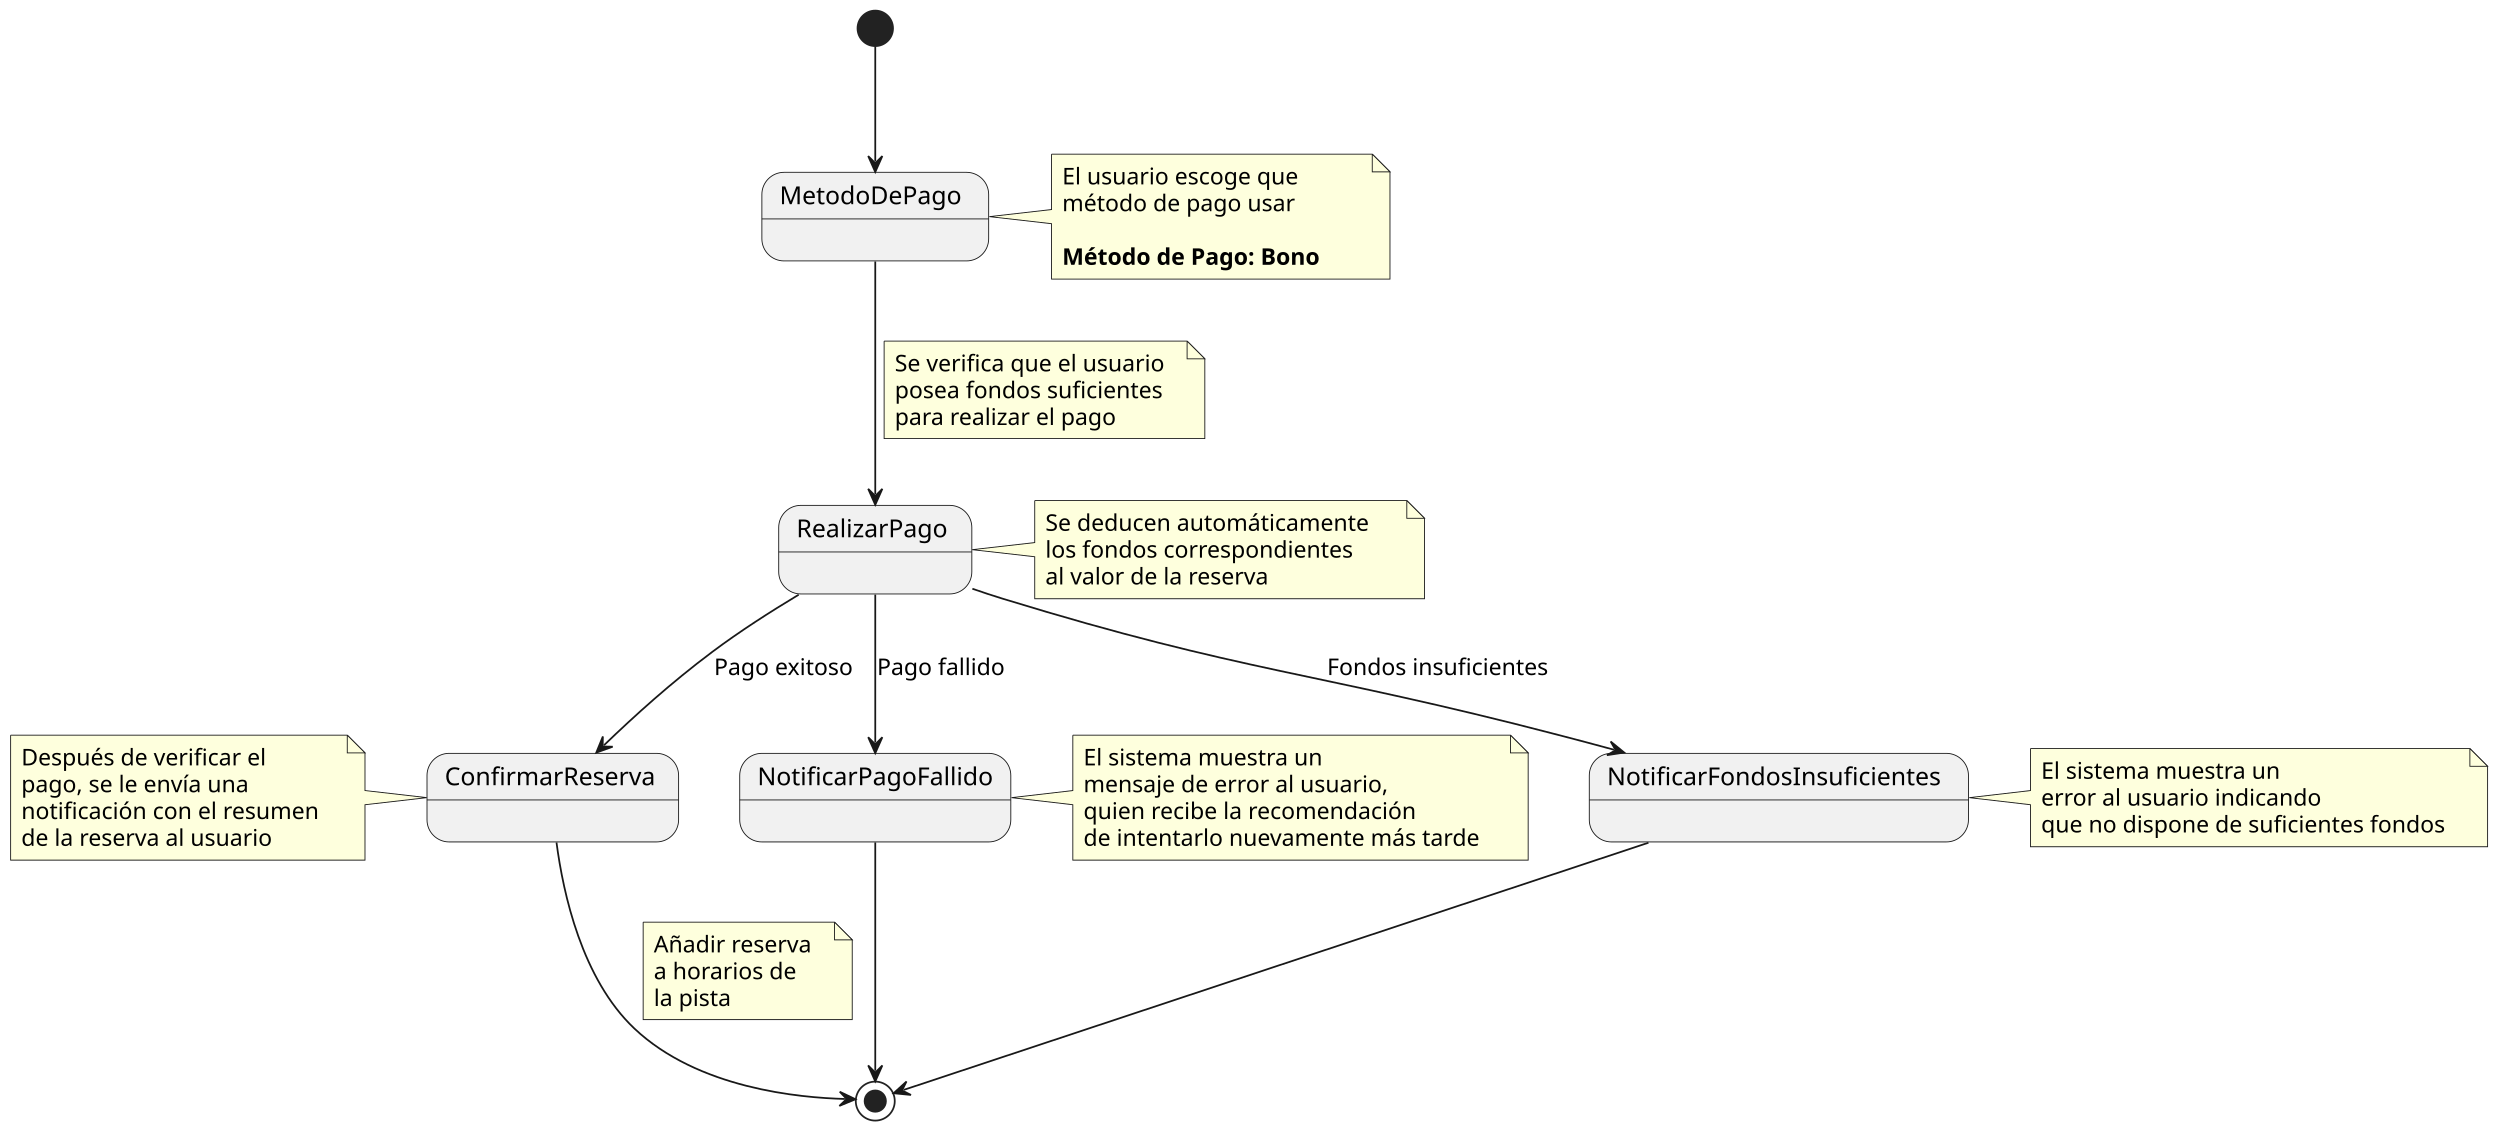
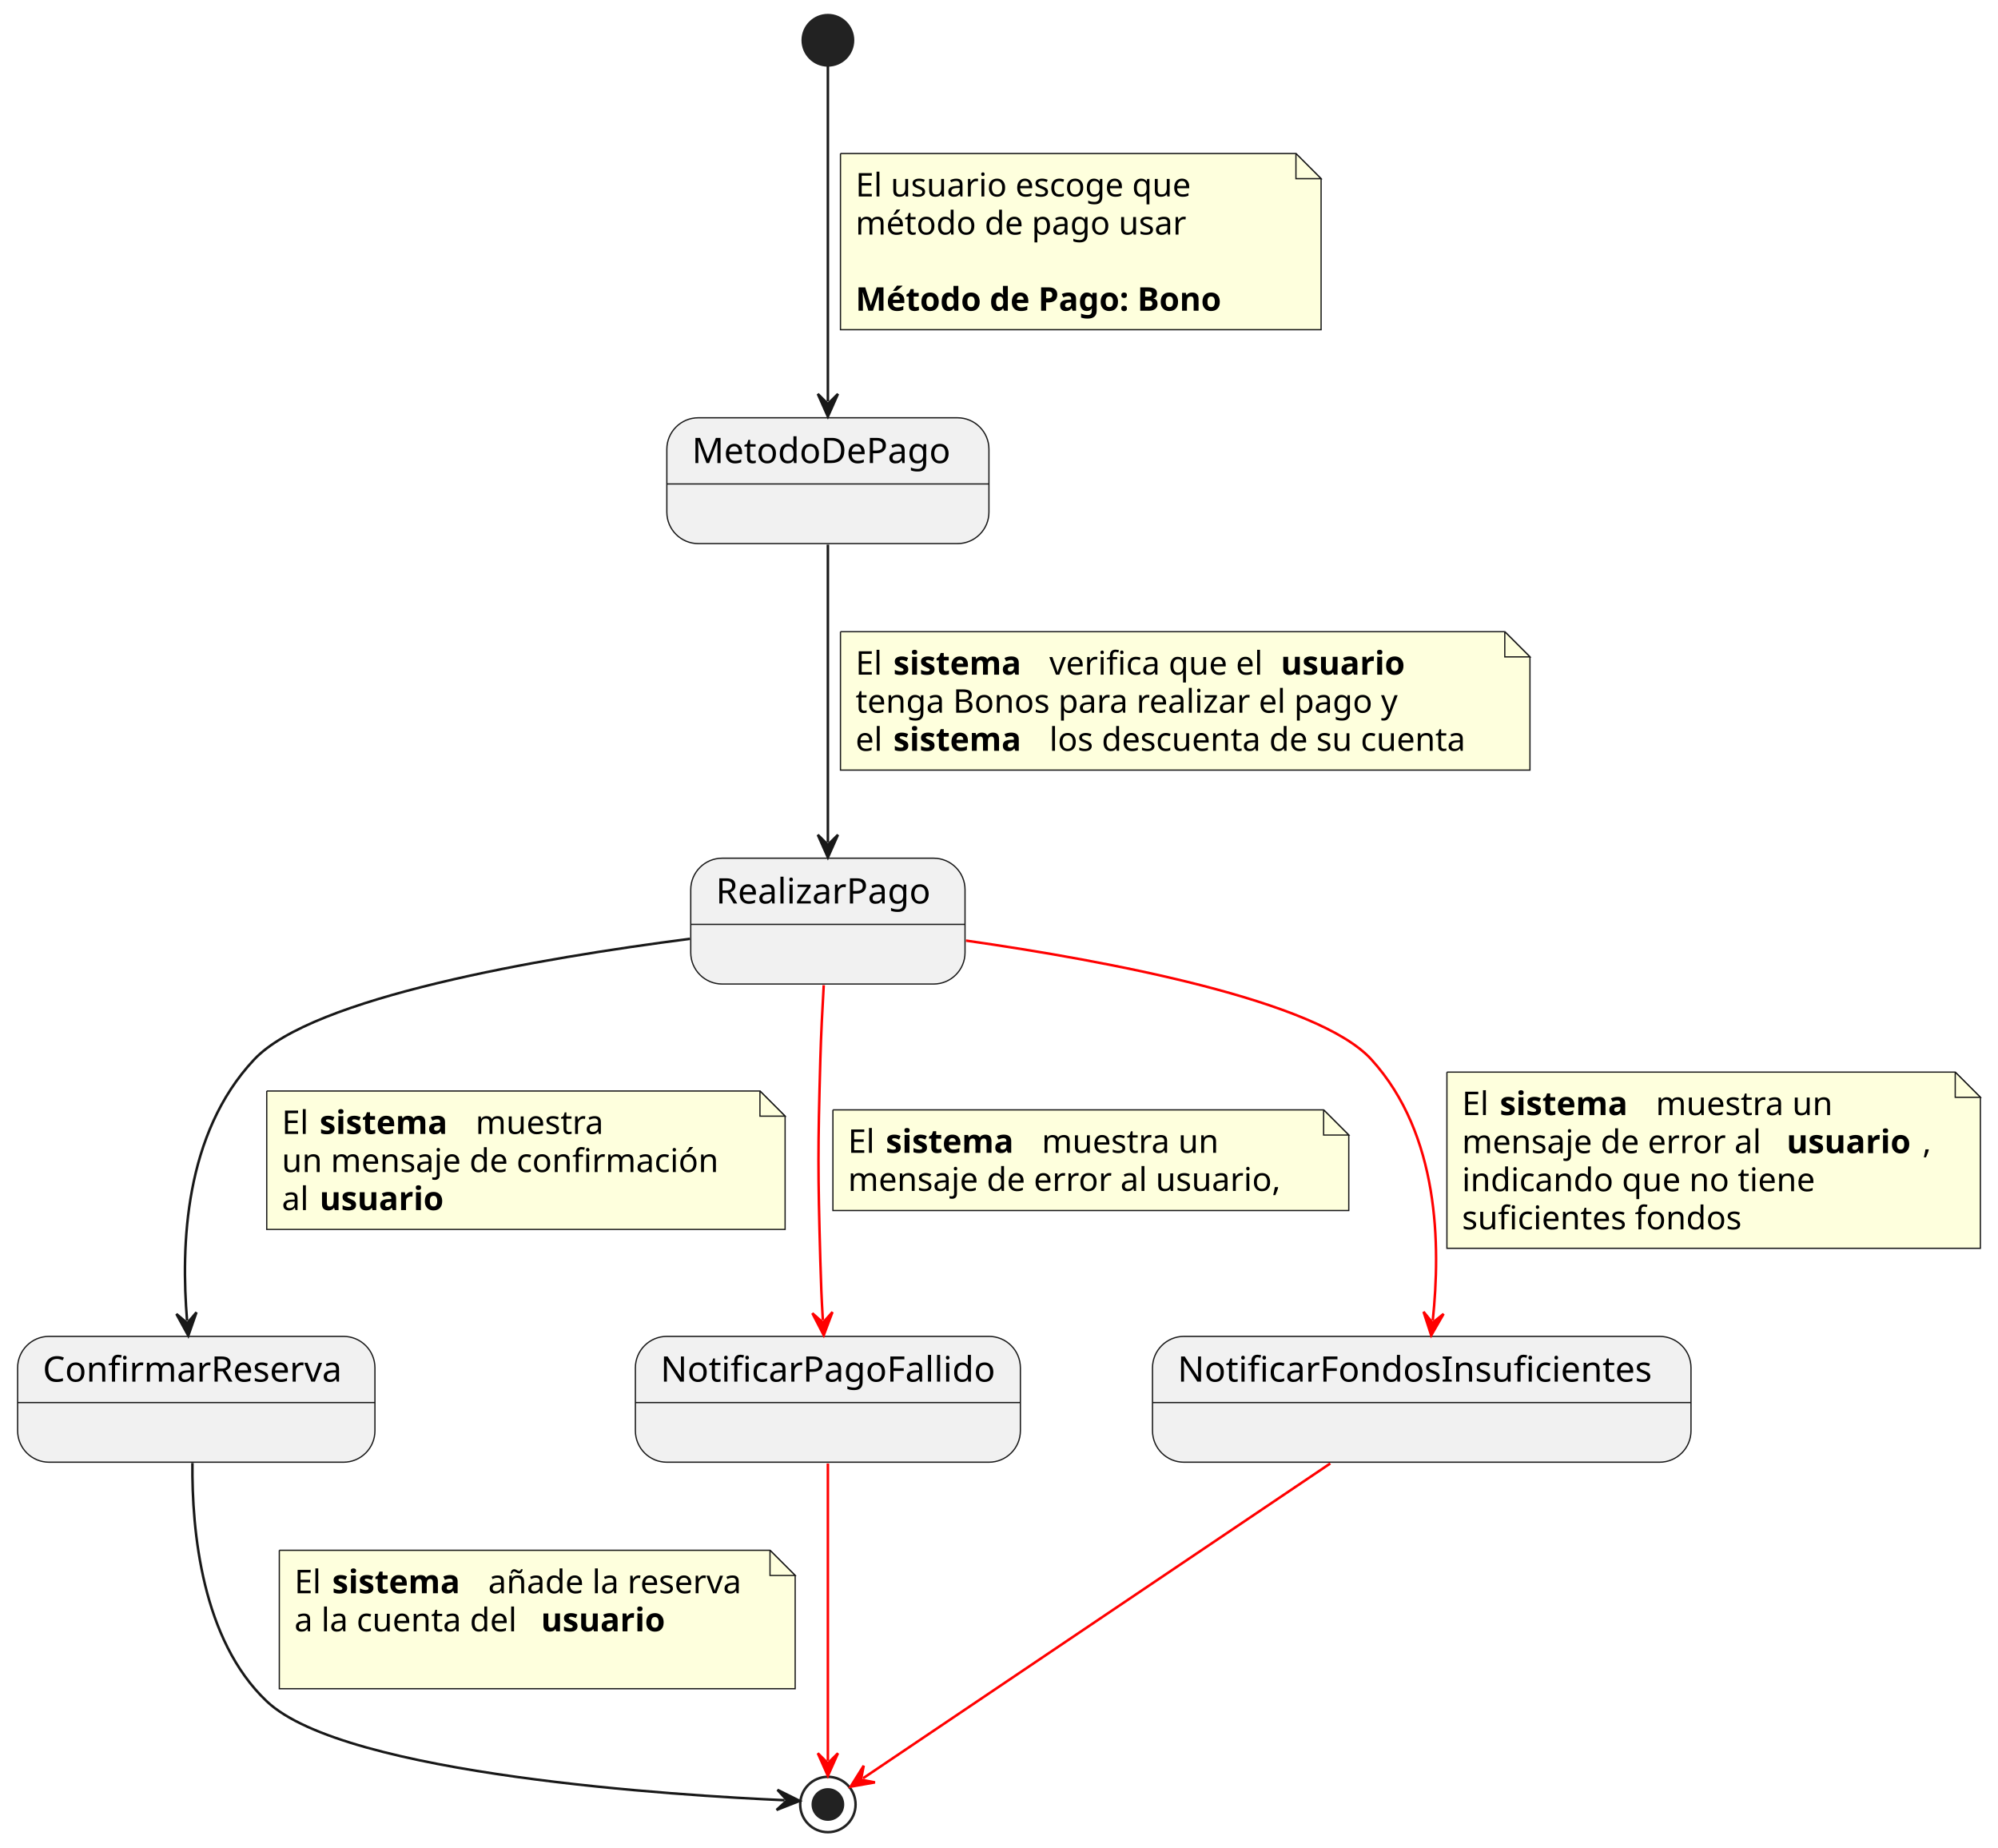
- <svg xmlns="http://www.w3.org/2000/svg" contentStyleType="text/css" height="638px" preserveAspectRatio="none" style="width:1411px;height:638px;background:#FFFFFF;" version="1.1" viewBox="0 0 1411 638" width="1411px" zoomAndPan="magnify">
+ <svg xmlns="http://www.w3.org/2000/svg" contentStyleType="text/css" height="734px" preserveAspectRatio="none" style="width:794px;height:734px;background:#FFFFFF;" version="1.1" viewBox="0 0 794 734" width="794px" zoomAndPan="magnify">
  <defs />
  <g>
-     <ellipse cx="494" cy="16" fill="#222222" rx="10" ry="10" style="stroke:#222222;stroke-width:1.0;" />
+     <ellipse cx="329" cy="16" fill="#222222" rx="10" ry="10" style="stroke:#222222;stroke-width:1.0;" />
    <g id="MetodoDePago">
-       <rect fill="#F1F1F1" height="50" rx="12.5" ry="12.5" style="stroke:#181818;stroke-width:0.5;" width="128" x="430" y="97.26" />
-       <line style="stroke:#181818;stroke-width:0.5;" x1="430" x2="558" y1="123.557" y2="123.557" />
-       <text fill="#000000" font-family="sans-serif" font-size="14" lengthAdjust="spacing" textLength="108" x="440" y="115.255">MetodoDePago</text>
-     </g>
-     <g id="elem_GMN5">
-       <path d="M593.5,87 L593.5,118.26 L558.37,122.26 L593.5,126.26 L593.5,157.531 A0,0 0 0 0 593.5,157.531 L784.5,157.531 A0,0 0 0 0 784.5,157.531 L784.5,97 L774.5,87 L593.5,87 A0,0 0 0 0 593.5,87 " fill="#FEFFDD" style="stroke:#181818;stroke-width:0.5;" />
-       <path d="M774.5,87 L774.5,97 L784.5,97 L774.5,87 " fill="#FEFFDD" style="stroke:#181818;stroke-width:0.5;" />
-       <text fill="#000000" font-family="sans-serif" font-size="13" lengthAdjust="spacing" textLength="140" x="599.5" y="104.067">El usuario escoge que</text>
-       <text fill="#000000" font-family="sans-serif" font-size="13" lengthAdjust="spacing" textLength="138" x="599.5" y="119.2">método de pago usar</text>
-       <text fill="#000000" font-family="sans-serif" font-size="13" lengthAdjust="spacing" textLength="4" x="599.5" y="134.333"> </text>
-       <text fill="#000000" font-family="sans-serif" font-size="13" font-weight="bold" lengthAdjust="spacing" textLength="170" x="599.5" y="149.465">Método de Pago: Bono</text>
+       <rect fill="#F1F1F1" height="50" rx="12.5" ry="12.5" style="stroke:#181818;stroke-width:0.5;" width="128" x="265" y="166" />
+       <line style="stroke:#181818;stroke-width:0.5;" x1="265" x2="393" y1="192.297" y2="192.297" />
+       <text fill="#000000" font-family="sans-serif" font-size="14" lengthAdjust="spacing" textLength="108" x="275" y="183.995">MetodoDePago</text>
    </g>
    <g id="RealizarPago">
-       <rect fill="#F1F1F1" height="50" rx="12.5" ry="12.5" style="stroke:#181818;stroke-width:0.5;" width="109" x="439.5" y="285.23" />
-       <line style="stroke:#181818;stroke-width:0.5;" x1="439.5" x2="548.5" y1="311.527" y2="311.527" />
-       <text fill="#000000" font-family="sans-serif" font-size="14" lengthAdjust="spacing" textLength="89" x="449.5" y="303.225">RealizarPago</text>
-     </g>
-     <g id="elem_GMN10">
-       <path d="M584,282.53 L584,306.23 L548.69,310.23 L584,314.23 L584,337.928 A0,0 0 0 0 584,337.928 L804,337.928 A0,0 0 0 0 804,337.928 L804,292.53 L794,282.53 L584,282.53 A0,0 0 0 0 584,282.53 " fill="#FEFFDD" style="stroke:#181818;stroke-width:0.5;" />
-       <path d="M794,282.53 L794,292.53 L804,292.53 L794,282.53 " fill="#FEFFDD" style="stroke:#181818;stroke-width:0.5;" />
-       <text fill="#000000" font-family="sans-serif" font-size="13" lengthAdjust="spacing" textLength="195" x="590" y="299.597">Se deducen automáticamente</text>
-       <text fill="#000000" font-family="sans-serif" font-size="13" lengthAdjust="spacing" textLength="180" x="590" y="314.73">los fondos correspondientes</text>
-       <text fill="#000000" font-family="sans-serif" font-size="13" lengthAdjust="spacing" textLength="133" x="590" y="329.863">al valor de la reserva</text>
+       <rect fill="#F1F1F1" height="50" rx="12.5" ry="12.5" style="stroke:#181818;stroke-width:0.5;" width="109" x="274.5" y="341" />
+       <line style="stroke:#181818;stroke-width:0.5;" x1="274.5" x2="383.5" y1="367.297" y2="367.297" />
+       <text fill="#000000" font-family="sans-serif" font-size="14" lengthAdjust="spacing" textLength="89" x="284.5" y="358.995">RealizarPago</text>
    </g>
    <g id="ConfirmarReserva">
-       <rect fill="#F1F1F1" height="50" rx="12.5" ry="12.5" style="stroke:#181818;stroke-width:0.5;" width="142" x="241" y="425.19" />
-       <line style="stroke:#181818;stroke-width:0.5;" x1="241" x2="383" y1="451.487" y2="451.487" />
-       <text fill="#000000" font-family="sans-serif" font-size="14" lengthAdjust="spacing" textLength="122" x="251" y="443.185">ConfirmarReserva</text>
-     </g>
-     <g id="elem_GMN15">
-       <path d="M6,414.93 L6,485.461 A0,0 0 0 0 6,485.461 L206,485.461 A0,0 0 0 0 206,485.461 L206,454.19 L240.9,450.19 L206,446.19 L206,424.93 L196,414.93 L6,414.93 A0,0 0 0 0 6,414.93 " fill="#FEFFDD" style="stroke:#181818;stroke-width:0.5;" />
-       <path d="M196,414.93 L196,424.93 L206,424.93 L196,414.93 " fill="#FEFFDD" style="stroke:#181818;stroke-width:0.5;" />
-       <text fill="#000000" font-family="sans-serif" font-size="13" lengthAdjust="spacing" textLength="145" x="12" y="431.997">Después de verificar el</text>
-       <text fill="#000000" font-family="sans-serif" font-size="13" lengthAdjust="spacing" textLength="136" x="12" y="447.13">pago, se le envía una</text>
-       <text fill="#000000" font-family="sans-serif" font-size="13" lengthAdjust="spacing" textLength="175" x="12" y="462.262">notificación con el resumen</text>
-       <text fill="#000000" font-family="sans-serif" font-size="13" lengthAdjust="spacing" textLength="149" x="12" y="477.395">de la reserva al usuario</text>
+       <rect fill="#F1F1F1" height="50" rx="12.5" ry="12.5" style="stroke:#181818;stroke-width:0.5;" width="142" x="7" y="531" />
+       <line style="stroke:#181818;stroke-width:0.5;" x1="7" x2="149" y1="557.297" y2="557.297" />
+       <text fill="#000000" font-family="sans-serif" font-size="14" lengthAdjust="spacing" textLength="122" x="17" y="548.995">ConfirmarReserva</text>
    </g>
    <g id="NotificarPagoFallido">
-       <rect fill="#F1F1F1" height="50" rx="12.5" ry="12.5" style="stroke:#181818;stroke-width:0.5;" width="153" x="417.5" y="425.19" />
-       <line style="stroke:#181818;stroke-width:0.5;" x1="417.5" x2="570.5" y1="451.487" y2="451.487" />
-       <text fill="#000000" font-family="sans-serif" font-size="14" lengthAdjust="spacing" textLength="133" x="427.5" y="443.185">NotificarPagoFallido</text>
-     </g>
-     <g id="elem_GMN20">
-       <path d="M605.5,414.93 L605.5,446.19 L570.88,450.19 L605.5,454.19 L605.5,485.461 A0,0 0 0 0 605.5,485.461 L862.5,485.461 A0,0 0 0 0 862.5,485.461 L862.5,424.93 L852.5,414.93 L605.5,414.93 A0,0 0 0 0 605.5,414.93 " fill="#FEFFDD" style="stroke:#181818;stroke-width:0.5;" />
-       <path d="M852.5,414.93 L852.5,424.93 L862.5,424.93 L852.5,414.93 " fill="#FEFFDD" style="stroke:#181818;stroke-width:0.5;" />
-       <text fill="#000000" font-family="sans-serif" font-size="13" lengthAdjust="spacing" textLength="144" x="611.5" y="431.997">El sistema muestra un</text>
-       <text fill="#000000" font-family="sans-serif" font-size="13" lengthAdjust="spacing" textLength="180" x="611.5" y="447.13">mensaje de error al usuario,</text>
-       <text fill="#000000" font-family="sans-serif" font-size="13" lengthAdjust="spacing" textLength="196" x="611.5" y="462.262">quien recibe la recomendación</text>
-       <text fill="#000000" font-family="sans-serif" font-size="13" lengthAdjust="spacing" textLength="236" x="611.5" y="477.395">de intentarlo nuevamente más tarde</text>
+       <rect fill="#F1F1F1" height="50" rx="12.5" ry="12.5" style="stroke:#181818;stroke-width:0.5;" width="153" x="252.5" y="531" />
+       <line style="stroke:#181818;stroke-width:0.5;" x1="252.5" x2="405.5" y1="557.297" y2="557.297" />
+       <text fill="#000000" font-family="sans-serif" font-size="14" lengthAdjust="spacing" textLength="133" x="262.5" y="548.995">NotificarPagoFallido</text>
    </g>
    <g id="NotificarFondosInsuficientes">
-       <rect fill="#F1F1F1" height="50" rx="12.5" ry="12.5" style="stroke:#181818;stroke-width:0.5;" width="214" x="897" y="425.19" />
-       <line style="stroke:#181818;stroke-width:0.5;" x1="897" x2="1111" y1="451.487" y2="451.487" />
-       <text fill="#000000" font-family="sans-serif" font-size="14" lengthAdjust="spacing" textLength="194" x="907" y="443.185">NotificarFondosInsuficientes</text>
+       <rect fill="#F1F1F1" height="50" rx="12.5" ry="12.5" style="stroke:#181818;stroke-width:0.5;" width="214" x="458" y="531" />
+       <line style="stroke:#181818;stroke-width:0.5;" x1="458" x2="672" y1="557.297" y2="557.297" />
+       <text fill="#000000" font-family="sans-serif" font-size="14" lengthAdjust="spacing" textLength="194" x="468" y="548.995">NotificarFondosInsuficientes</text>
    </g>
-     <g id="elem_GMN25">
-       <path d="M1146,422.5 L1146,446.19 L1111.45,450.19 L1146,454.19 L1146,477.898 A0,0 0 0 0 1146,477.898 L1404,477.898 A0,0 0 0 0 1404,477.898 L1404,432.5 L1394,422.5 L1146,422.5 A0,0 0 0 0 1146,422.5 " fill="#FEFFDD" style="stroke:#181818;stroke-width:0.5;" />
-       <path d="M1394,422.5 L1394,432.5 L1404,432.5 L1394,422.5 " fill="#FEFFDD" style="stroke:#181818;stroke-width:0.5;" />
-       <text fill="#000000" font-family="sans-serif" font-size="13" lengthAdjust="spacing" textLength="144" x="1152" y="439.567">El sistema muestra un</text>
-       <text fill="#000000" font-family="sans-serif" font-size="13" lengthAdjust="spacing" textLength="162" x="1152" y="454.7">error al usuario indicando</text>
-       <text fill="#000000" font-family="sans-serif" font-size="13" lengthAdjust="spacing" textLength="237" x="1152" y="469.832">que no dispone de suficientes fondos</text>
-     </g>
-     <ellipse cx="494" cy="621.46" fill="none" rx="11" ry="11" style="stroke:#222222;stroke-width:1.0;" />
-     <ellipse cx="494" cy="621.46" fill="#222222" rx="6" ry="6" style="stroke:#222222;stroke-width:1.0;" />
+     <ellipse cx="329" cy="717" fill="none" rx="11" ry="11" style="stroke:#222222;stroke-width:1.0;" />
+     <ellipse cx="329" cy="717" fill="#222222" rx="6" ry="6" style="stroke:#222222;stroke-width:1.0;" />
    <g id="link_*start*_MetodoDePago">
-       <path d="M494,26.25 C494,42 494,68.5 494,91.08 " fill="none" id="*start*-to-MetodoDePago" style="stroke:#181818;stroke-width:1.0;" />
-       <polygon fill="#181818" points="494,97.08,498,88.08,494,92.08,490,88.08,494,97.08" style="stroke:#181818;stroke-width:1.0;" />
+       <path d="M329,26.3 C329,52.34 329,120.59 329,159.52 " fill="none" id="*start*-to-MetodoDePago" style="stroke:#181818;stroke-width:1.0;" />
+       <polygon fill="#181818" points="329,165.52,333,156.52,329,160.52,325,156.52,329,165.52" style="stroke:#181818;stroke-width:1.0;" />
+       <path d="M334,61 L334,131 L525,131 L525,71 L515,61 L334,61 " fill="#FEFFDD" style="stroke:#181818;stroke-width:0.5;" />
+       <path d="M515,61 L515,71 L525,71 L515,61 " fill="#FEFFDD" style="stroke:#181818;stroke-width:0.5;" />
+       <text fill="#000000" font-family="sans-serif" font-size="13" lengthAdjust="spacing" textLength="140" x="340" y="78.067">El usuario escoge que</text>
+       <text fill="#000000" font-family="sans-serif" font-size="13" lengthAdjust="spacing" textLength="138" x="340" y="93.2">método de pago usar</text>
+       <text fill="#000000" font-family="sans-serif" font-size="13" lengthAdjust="spacing" textLength="4" x="340" y="108.332"> </text>
+       <text fill="#000000" font-family="sans-serif" font-size="13" font-weight="bold" lengthAdjust="spacing" textLength="170" x="340" y="123.465">Método de Pago: Bono</text>
    </g>
    <g id="link_MetodoDePago_RealizarPago">
-       <path d="M494,147.58 C494,183.22 494,243.27 494,278.91 " fill="none" id="MetodoDePago-to-RealizarPago" style="stroke:#181818;stroke-width:1.0;" />
-       <polygon fill="#181818" points="494,284.91,498,275.91,494,279.91,490,275.91,494,284.91" style="stroke:#181818;stroke-width:1.0;" />
-       <path d="M499,192.53 L499,247.53 L680,247.53 L680,202.53 L670,192.53 L499,192.53 " fill="#FEFFDD" style="stroke:#181818;stroke-width:0.5;" />
-       <path d="M670,192.53 L670,202.53 L680,202.53 L670,192.53 " fill="#FEFFDD" style="stroke:#181818;stroke-width:0.5;" />
-       <text fill="#000000" font-family="sans-serif" font-size="13" lengthAdjust="spacing" textLength="160" x="505" y="209.597">Se verifica que el usuario</text>
-       <text fill="#000000" font-family="sans-serif" font-size="13" lengthAdjust="spacing" textLength="158" x="505" y="224.73">posea fondos suficientes</text>
-       <text fill="#000000" font-family="sans-serif" font-size="13" lengthAdjust="spacing" textLength="131" x="505" y="239.863">para realizar el pago</text>
+       <path d="M329,216.42 C329,249.39 329,301.8 329,334.7 " fill="none" id="MetodoDePago-to-RealizarPago" style="stroke:#181818;stroke-width:1.0;" />
+       <polygon fill="#181818" points="329,340.7,333,331.7,329,335.7,325,331.7,329,340.7" style="stroke:#181818;stroke-width:1.0;" />
+       <path d="M334,251 L334,306 L608,306 L608,261 L598,251 L334,251 " fill="#FEFFDD" style="stroke:#181818;stroke-width:0.5;" />
+       <path d="M598,251 L598,261 L608,261 L598,251 " fill="#FEFFDD" style="stroke:#181818;stroke-width:0.5;" />
+       <text fill="#000000" font-family="sans-serif" font-size="13" lengthAdjust="spacing" textLength="11" x="340" y="268.067">El</text>
+       <text fill="#000000" font-family="sans-serif" font-size="13" font-weight="bold" lengthAdjust="spacing" textLength="58" x="355" y="268.067">sistema</text>
+       <text fill="#000000" font-family="sans-serif" font-size="13" lengthAdjust="spacing" textLength="88" x="417" y="268.067">verifica que el</text>
+       <text fill="#000000" font-family="sans-serif" font-size="13" font-weight="bold" lengthAdjust="spacing" textLength="54" x="509" y="268.067">usuario</text>
+       <text fill="#000000" font-family="sans-serif" font-size="13" lengthAdjust="spacing" textLength="227" x="340" y="283.2">tenga Bonos para realizar el pago y</text>
+       <text fill="#000000" font-family="sans-serif" font-size="13" lengthAdjust="spacing" textLength="11" x="340" y="298.332">el</text>
+       <text fill="#000000" font-family="sans-serif" font-size="13" font-weight="bold" lengthAdjust="spacing" textLength="58" x="355" y="298.332">sistema</text>
+       <text fill="#000000" font-family="sans-serif" font-size="13" lengthAdjust="spacing" textLength="176" x="417" y="298.332">los descuenta de su cuenta</text>
    </g>
    <g id="link_RealizarPago_ConfirmarReserva">
-       <path d="M450.8,335.63 C435.03,345.12 417.31,356.45 402,367.93 C378.59,385.48 358.394,403.771 340.865,420.631 " fill="none" id="RealizarPago-to-ConfirmarReserva" style="stroke:#181818;stroke-width:1.0;" />
-       <polygon fill="#181818" points="336.54,424.79,345.8,421.434,340.144,421.324,340.254,415.668,336.54,424.79" style="stroke:#181818;stroke-width:1.0;" />
-       <text fill="#000000" font-family="sans-serif" font-size="13" lengthAdjust="spacing" textLength="82" x="403" y="380.997">Pago exitoso</text>
+       <path d="M274.19,373.03 C214.46,380.76 124.29,396.21 101,421 C73.2,450.59 71.889,494.93 74.339,524.76 " fill="none" id="RealizarPago-to-ConfirmarReserva" style="stroke:#181818;stroke-width:1.0;" />
+       <polygon fill="#181818" points="74.83,530.74,78.08,521.443,74.421,525.757,70.107,522.098,74.83,530.74" style="stroke:#181818;stroke-width:1.0;" />
+       <path d="M106,433.5 L106,488.5 L312,488.5 L312,443.5 L302,433.5 L106,433.5 " fill="#FEFFDD" style="stroke:#181818;stroke-width:0.5;" />
+       <path d="M302,433.5 L302,443.5 L312,443.5 L302,433.5 " fill="#FEFFDD" style="stroke:#181818;stroke-width:0.5;" />
+       <text fill="#000000" font-family="sans-serif" font-size="13" lengthAdjust="spacing" textLength="11" x="112" y="450.567">El</text>
+       <text fill="#000000" font-family="sans-serif" font-size="13" font-weight="bold" lengthAdjust="spacing" textLength="58" x="127" y="450.567">sistema</text>
+       <text fill="#000000" font-family="sans-serif" font-size="13" lengthAdjust="spacing" textLength="54" x="189" y="450.567">muestra</text>
+       <text fill="#000000" font-family="sans-serif" font-size="13" lengthAdjust="spacing" textLength="181" x="112" y="465.7">un mensaje de confirmación</text>
+       <text fill="#000000" font-family="sans-serif" font-size="13" lengthAdjust="spacing" textLength="11" x="112" y="480.832">al</text>
+       <text fill="#000000" font-family="sans-serif" font-size="13" font-weight="bold" lengthAdjust="spacing" textLength="54" x="127" y="480.832">usuario</text>
    </g>
    <g id="link_RealizarPago_NotificarPagoFallido">
-       <path d="M494,335.58 C494,360.8 494,393.96 494,419.09 " fill="none" id="RealizarPago-to-NotificarPagoFallido" style="stroke:#181818;stroke-width:1.0;" />
-       <polygon fill="#181818" points="494,425.09,498,416.09,494,420.09,490,416.09,494,425.09" style="stroke:#181818;stroke-width:1.0;" />
-       <text fill="#000000" font-family="sans-serif" font-size="13" lengthAdjust="spacing" textLength="73" x="495" y="380.997">Pago fallido</text>
+       <path d="M327.35,391.45 C326.81,400.7 326.27,411.33 326,421 C325.01,456.54 325.01,465.46 326,501 C326.27,510.67 326.46,515.31 327,524.56 " fill="none" id="RealizarPago-to-NotificarPagoFallido" style="stroke:#FF0000;stroke-width:1.0;" />
+       <polygon fill="#FF0000" points="327.35,530.55,330.819,521.332,327.059,525.558,322.832,521.798,327.35,530.55" style="stroke:#FF0000;stroke-width:1.0;" />
+       <path d="M331,441 L331,481 L536,481 L536,451 L526,441 L331,441 " fill="#FEFFDD" style="stroke:#181818;stroke-width:0.5;" />
+       <path d="M526,441 L526,451 L536,451 L526,441 " fill="#FEFFDD" style="stroke:#181818;stroke-width:0.5;" />
+       <text fill="#000000" font-family="sans-serif" font-size="13" lengthAdjust="spacing" textLength="11" x="337" y="458.067">El</text>
+       <text fill="#000000" font-family="sans-serif" font-size="13" font-weight="bold" lengthAdjust="spacing" textLength="58" x="352" y="458.067">sistema</text>
+       <text fill="#000000" font-family="sans-serif" font-size="13" lengthAdjust="spacing" textLength="74" x="414" y="458.067">muestra un</text>
+       <text fill="#000000" font-family="sans-serif" font-size="13" lengthAdjust="spacing" textLength="180" x="337" y="473.2">mensaje de error al usuario,</text>
    </g>
    <g id="link_RealizarPago_NotificarFondosInsuficientes">
-       <path d="M548.81,332.29 C554.59,334.29 560.39,336.21 566,337.93 C703.37,380.09 740.96,378.68 880,414.93 C891.89,418.03 898.601,419.803 910.901,423.153 " fill="none" id="RealizarPago-to-NotificarFondosInsuficientes" style="stroke:#181818;stroke-width:1.0;" />
-       <polygon fill="#181818" points="916.69,424.73,909.058,418.505,911.866,423.416,906.955,426.224,916.69,424.73" style="stroke:#181818;stroke-width:1.0;" />
-       <text fill="#000000" font-family="sans-serif" font-size="13" lengthAdjust="spacing" textLength="129" x="749" y="380.997">Fondos insuficientes</text>
+       <path d="M383.87,373.74 C440.54,381.87 523.63,397.46 545,421 C572.11,450.87 572.494,494.892 569.384,524.633 " fill="none" id="RealizarPago-to-NotificarFondosInsuficientes" style="stroke:#FF0000;stroke-width:1.0;" />
+       <polygon fill="#FF0000" points="568.76,530.6,573.674,522.065,569.28,525.627,565.718,521.233,568.76,530.6" style="stroke:#FF0000;stroke-width:1.0;" />
+       <path d="M575,426 L575,496 L787,496 L787,436 L777,426 L575,426 " fill="#FEFFDD" style="stroke:#181818;stroke-width:0.5;" />
+       <path d="M777,426 L777,436 L787,436 L777,426 " fill="#FEFFDD" style="stroke:#181818;stroke-width:0.5;" />
+       <text fill="#000000" font-family="sans-serif" font-size="13" lengthAdjust="spacing" textLength="11" x="581" y="443.067">El</text>
+       <text fill="#000000" font-family="sans-serif" font-size="13" font-weight="bold" lengthAdjust="spacing" textLength="58" x="596" y="443.067">sistema</text>
+       <text fill="#000000" font-family="sans-serif" font-size="13" lengthAdjust="spacing" textLength="74" x="658" y="443.067">muestra un</text>
+       <text fill="#000000" font-family="sans-serif" font-size="13" lengthAdjust="spacing" textLength="125" x="581" y="458.2">mensaje de error al</text>
+       <text fill="#000000" font-family="sans-serif" font-size="13" font-weight="bold" lengthAdjust="spacing" textLength="54" x="710" y="458.2">usuario</text>
+       <text fill="#000000" font-family="sans-serif" font-size="13" lengthAdjust="spacing" textLength="4" x="764" y="458.2">,</text>
+       <text fill="#000000" font-family="sans-serif" font-size="13" lengthAdjust="spacing" textLength="145" x="581" y="473.332">indicando que no tiene</text>
+       <text fill="#000000" font-family="sans-serif" font-size="13" lengthAdjust="spacing" textLength="115" x="581" y="488.465">suficientes fondos</text>
    </g>
    <g id="link_NotificarPagoFallido_*end*">
-       <path d="M494,475.45 C494,513.11 494,578.06 494,604.34 " fill="none" id="NotificarPagoFallido-to-*end*" style="stroke:#181818;stroke-width:1.0;" />
-       <polygon fill="#181818" points="494,610.34,498,601.34,494,605.34,490,601.34,494,610.34" style="stroke:#181818;stroke-width:1.0;" />
+       <path d="M329,581.5 C329,616.86 329,674.72 329,699.64 " fill="none" id="NotificarPagoFallido-to-*end*" style="stroke:#FF0000;stroke-width:1.0;" />
+       <polygon fill="#FF0000" points="329,705.64,333,696.64,329,700.64,325,696.64,329,705.64" style="stroke:#FF0000;stroke-width:1.0;" />
    </g>
    <g id="link_NotificarFondosInsuficientes_*end*">
-       <path d="M930.39,475.63 C804.88,517.28 563.505,597.39 510.045,615.13 " fill="none" id="NotificarFondosInsuficientes-to-*end*" style="stroke:#181818;stroke-width:1.0;" />
-       <polygon fill="#181818" points="504.35,617.02,514.152,617.982,509.096,615.445,511.632,610.389,504.35,617.02" style="stroke:#181818;stroke-width:1.0;" />
+       <path d="M528.64,581.5 C472.79,619.13 374.036,685.657 342.986,706.577 " fill="none" id="NotificarFondosInsuficientes-to-*end*" style="stroke:#FF0000;stroke-width:1.0;" />
+       <polygon fill="#FF0000" points="338.01,709.93,347.709,708.218,342.157,707.136,343.239,701.584,338.01,709.93" style="stroke:#FF0000;stroke-width:1.0;" />
    </g>
    <g id="link_ConfirmarReserva_*end*">
-       <path d="M314.09,475.48 C317.88,504.48 328.49,552.55 358,580.46 C393.94,614.45 451.282,619.556 476.842,620.256 " fill="none" id="ConfirmarReserva-to-*end*" style="stroke:#181818;stroke-width:1.0;" />
-       <polygon fill="#181818" points="482.84,620.42,473.953,616.175,477.842,620.283,473.734,624.172,482.84,620.42" style="stroke:#181818;stroke-width:1.0;" />
-       <path d="M363,520.46 L363,575.46 L481,575.46 L481,530.46 L471,520.46 L363,520.46 " fill="#FEFFDD" style="stroke:#181818;stroke-width:0.5;" />
-       <path d="M471,520.46 L471,530.46 L481,530.46 L471,520.46 " fill="#FEFFDD" style="stroke:#181818;stroke-width:0.5;" />
-       <text fill="#000000" font-family="sans-serif" font-size="13" lengthAdjust="spacing" textLength="93" x="369" y="537.527">Añadir reserva</text>
-       <text fill="#000000" font-family="sans-serif" font-size="13" lengthAdjust="spacing" textLength="84" x="369" y="552.66">a horarios de</text>
-       <text fill="#000000" font-family="sans-serif" font-size="13" lengthAdjust="spacing" textLength="46" x="369" y="567.793">la pista</text>
+       <path d="M76.47,581.31 C76.2,608.41 80.27,651.62 106,676 C137.12,705.49 270.956,713.494 311.786,715.304 " fill="none" id="ConfirmarReserva-to-*end*" style="stroke:#181818;stroke-width:1.0;" />
+       <polygon fill="#181818" points="317.78,715.57,308.966,711.175,312.785,715.349,308.612,719.168,317.78,715.57" style="stroke:#181818;stroke-width:1.0;" />
+       <path d="M111,616 L111,671 L316,671 L316,626 L306,616 L111,616 " fill="#FEFFDD" style="stroke:#181818;stroke-width:0.5;" />
+       <path d="M306,616 L306,626 L316,626 L306,616 " fill="#FEFFDD" style="stroke:#181818;stroke-width:0.5;" />
+       <text fill="#000000" font-family="sans-serif" font-size="13" lengthAdjust="spacing" textLength="11" x="117" y="633.067">El</text>
+       <text fill="#000000" font-family="sans-serif" font-size="13" font-weight="bold" lengthAdjust="spacing" textLength="58" x="132" y="633.067">sistema</text>
+       <text fill="#000000" font-family="sans-serif" font-size="13" lengthAdjust="spacing" textLength="107" x="194" y="633.067">añade la reserva</text>
+       <text fill="#000000" font-family="sans-serif" font-size="13" lengthAdjust="spacing" textLength="94" x="117" y="648.2">a la cuenta del</text>
+       <text fill="#000000" font-family="sans-serif" font-size="13" font-weight="bold" lengthAdjust="spacing" textLength="54" x="215" y="648.2">usuario</text>
+       <text fill="#000000" font-family="sans-serif" font-size="13" lengthAdjust="spacing" textLength="4" x="117" y="663.332"> </text>
    </g>
  </g>
</svg>
